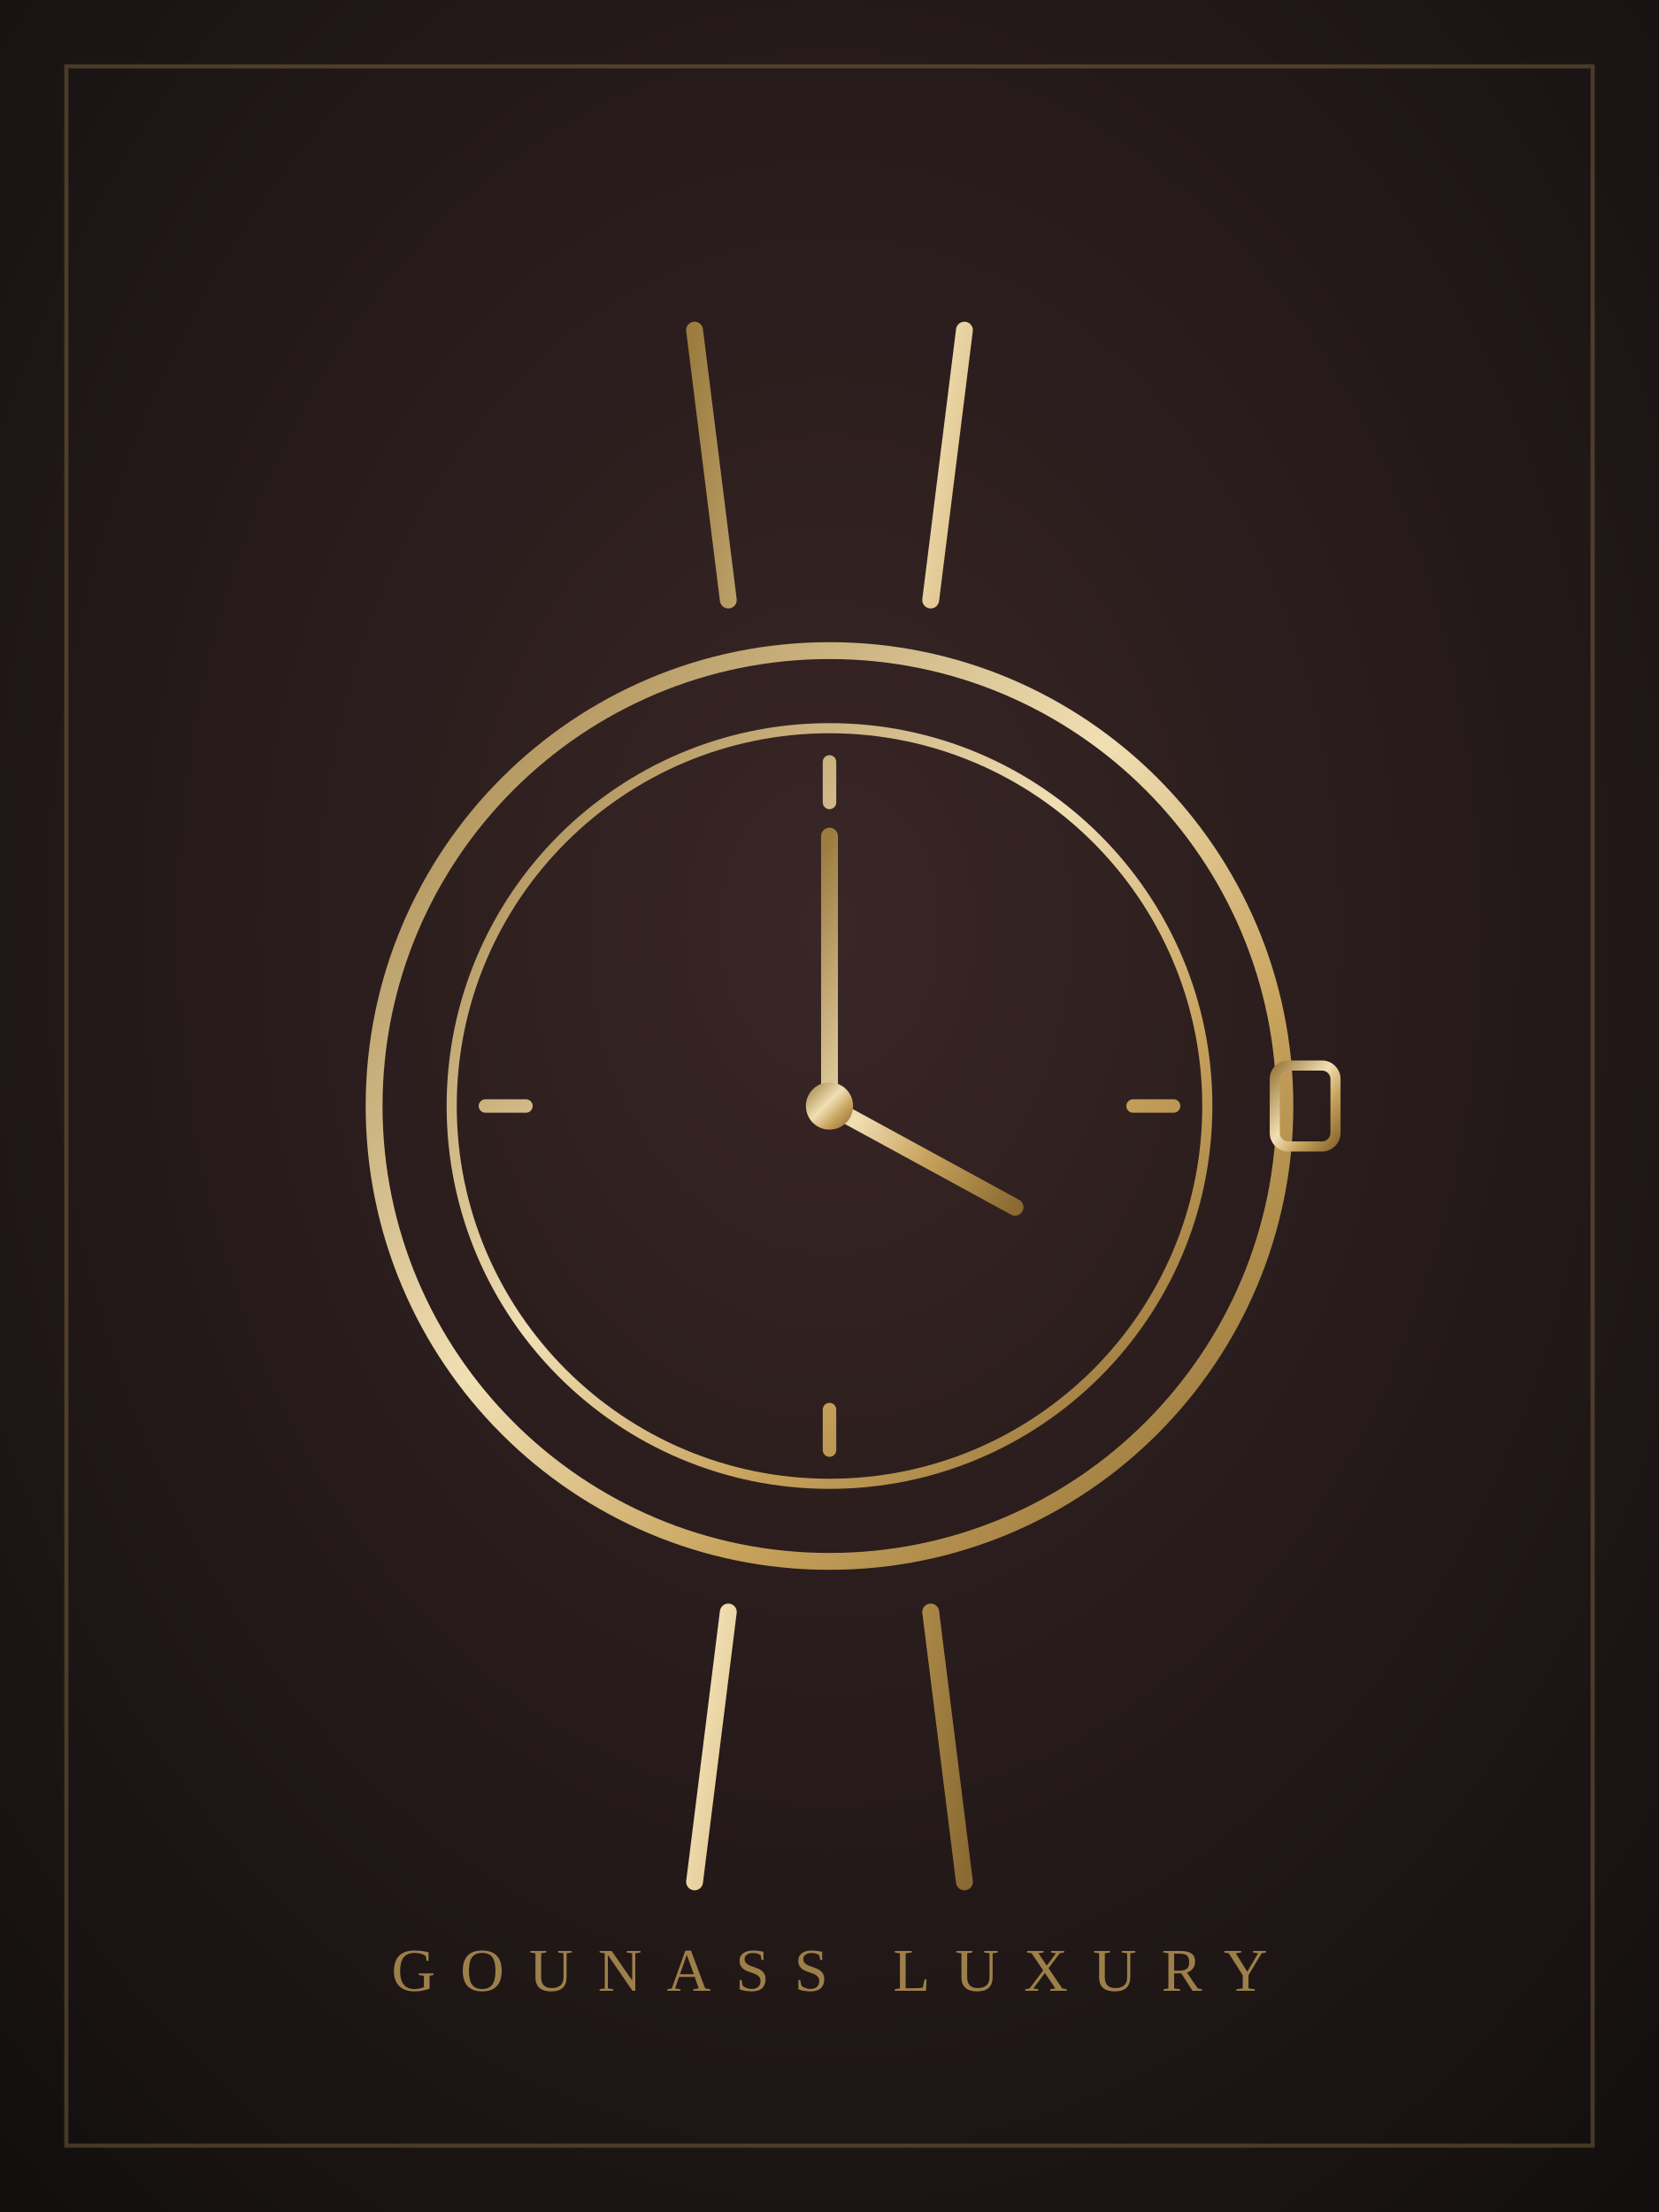
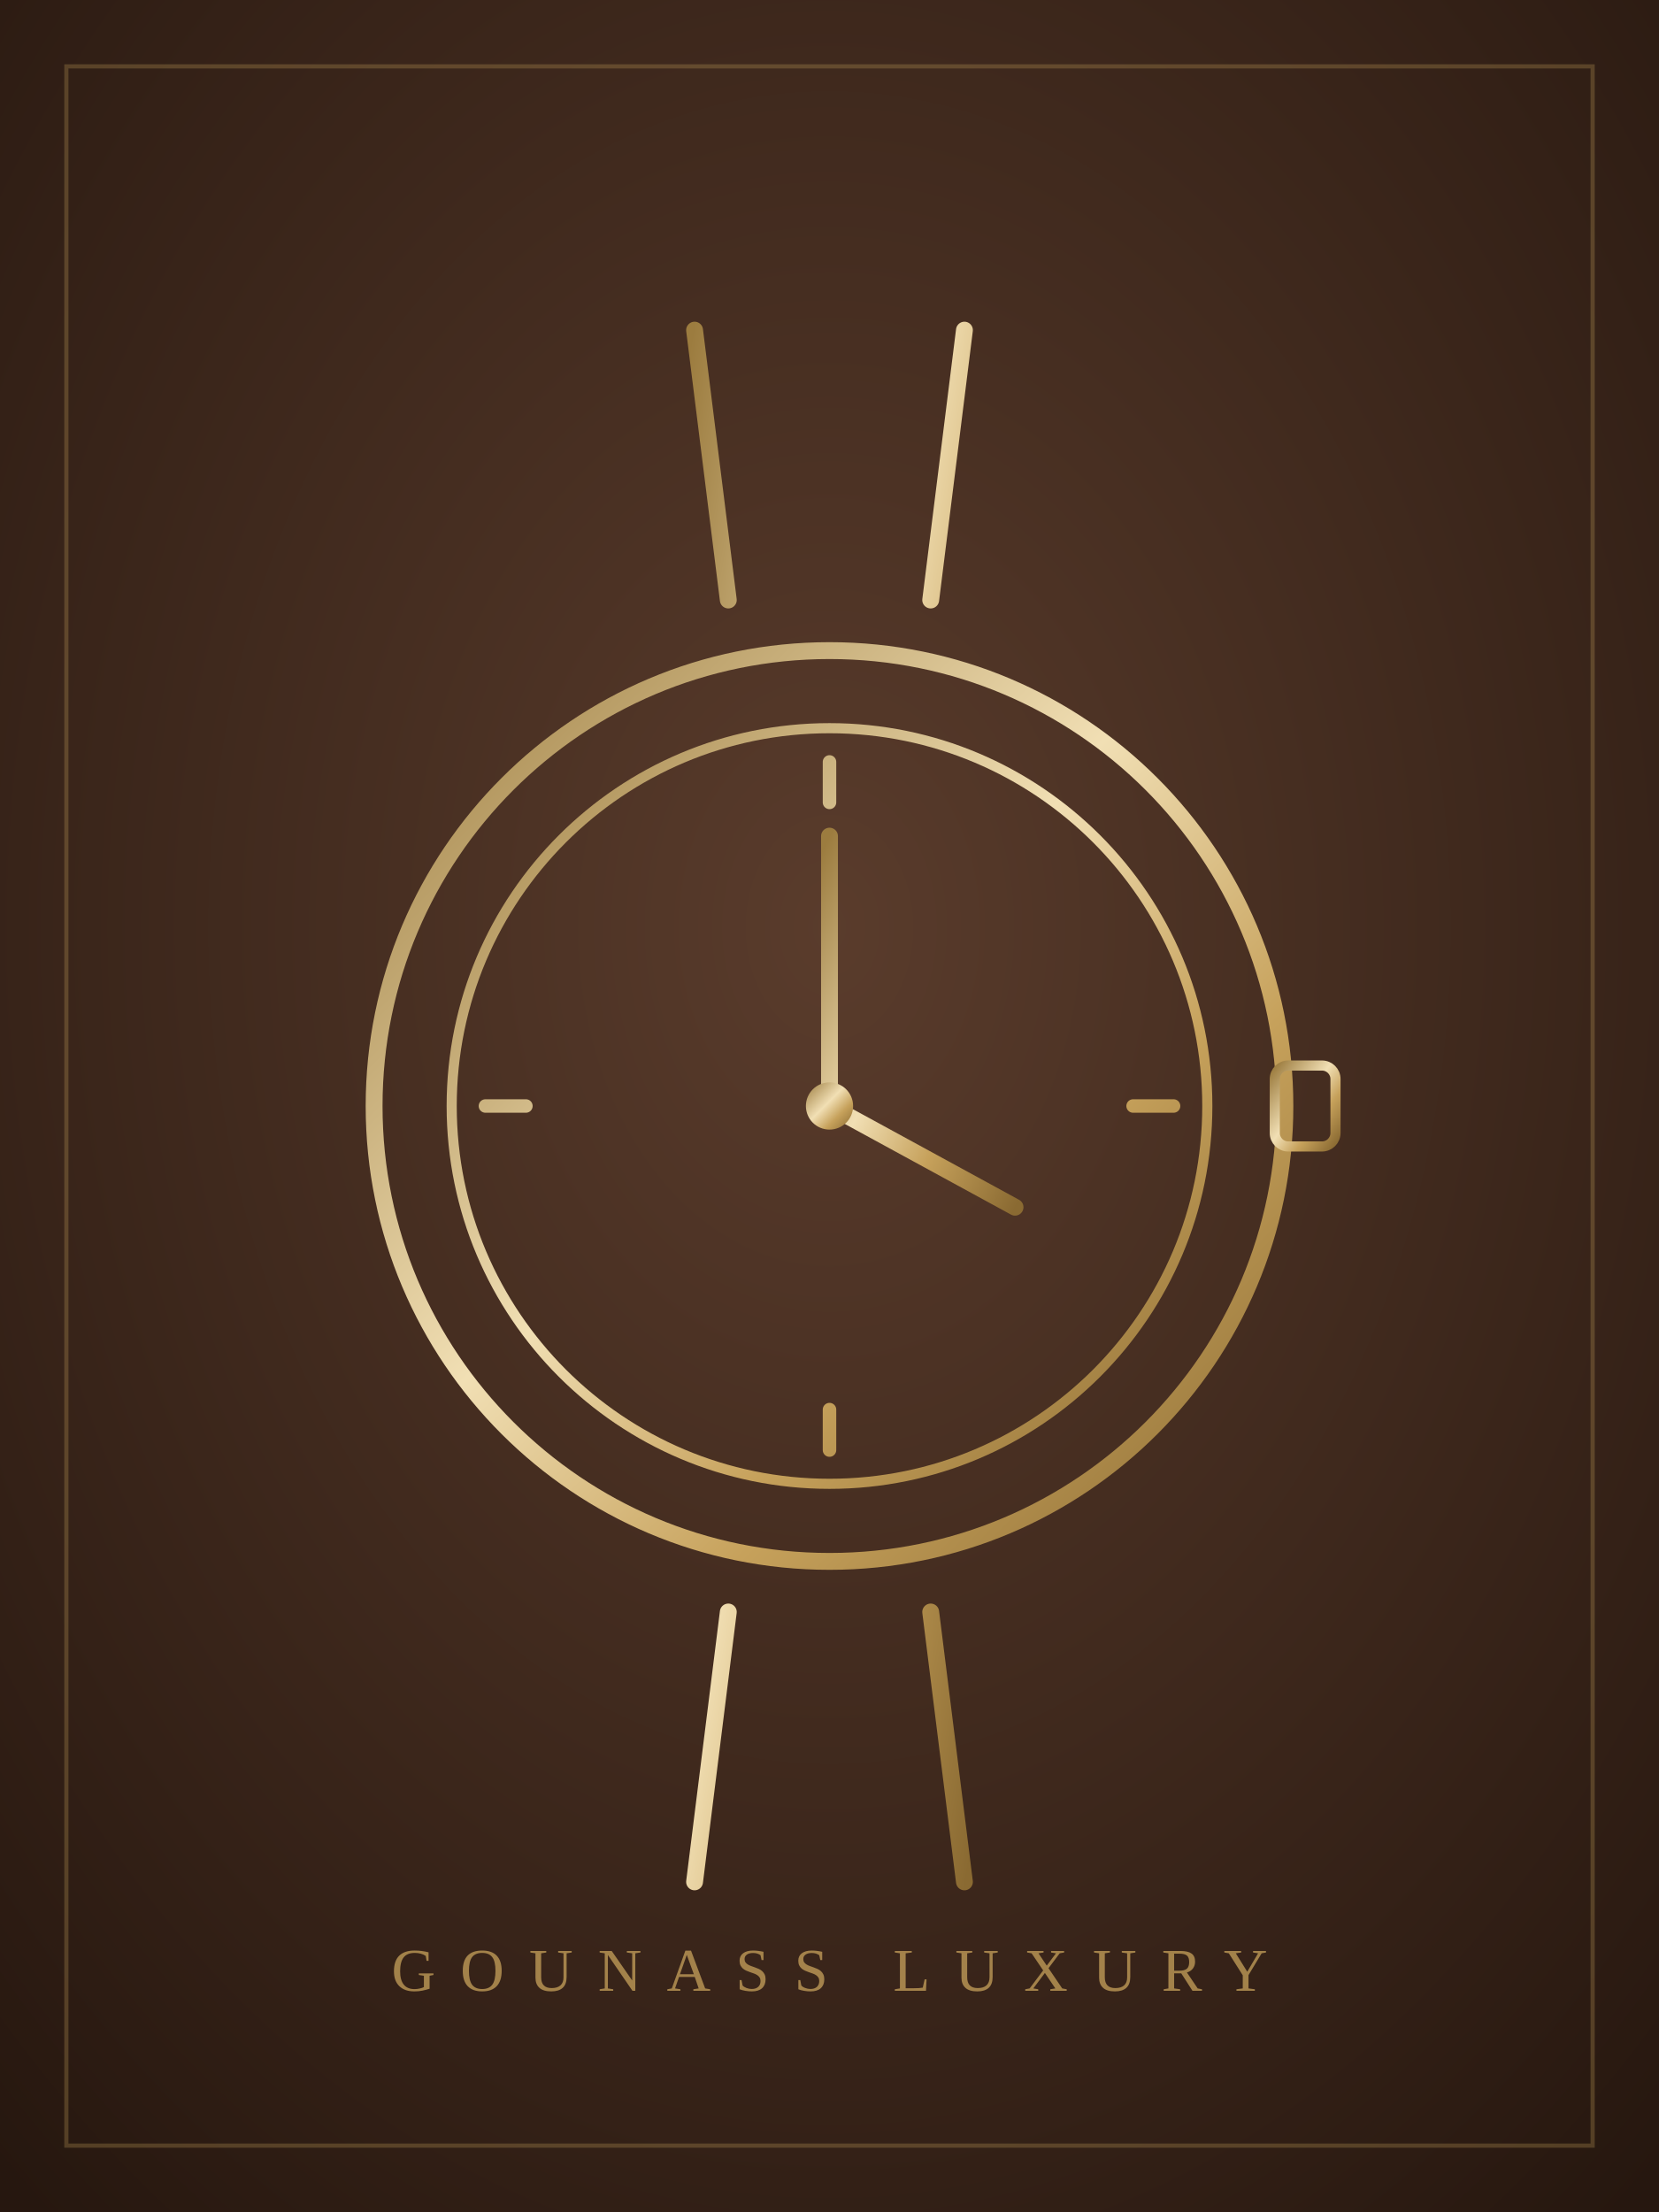
<svg xmlns="http://www.w3.org/2000/svg" viewBox="0 0 600 800" width="600" height="800">
  <defs>
    <radialGradient id="bg" cx="50%" cy="42%" r="75%">
-       <stop offset="0" stop-color="#3a2626" />
-       <stop offset="1" stop-color="#130f0f" />
+       <stop offset="0" stop-color="#5a3c2c" />
+       <stop offset="1" stop-color="#26170f" />
    </radialGradient>
    <linearGradient id="g" x1="0" y1="0" x2="1" y2="1">
      <stop offset="0" stop-color="#9C7C3F" />
      <stop offset=".45" stop-color="#F1DFB4" />
      <stop offset=".7" stop-color="#C6A15B" />
      <stop offset="1" stop-color="#8A6A32" />
    </linearGradient>
  </defs>
  <rect width="600" height="800" fill="url(#bg)" />
  <rect x="24" y="24" width="552" height="752" fill="none" stroke="#C6A15B" stroke-opacity=".28" stroke-width="1.5" />
  <g transform="translate(300 400) scale(1.22) translate(-300 -400)">
    <path fill="none" stroke="url(#g)" stroke-width="5" stroke-linecap="round" stroke-linejoin="round" d="M260 170 L270 250 M340 170 L330 250 M260 630 L270 550 M340 630 L330 550" />
    <circle cx="300" cy="400" r="135" fill="none" stroke="url(#g)" stroke-width="5" stroke-linecap="round" stroke-linejoin="round" />
    <circle cx="300" cy="400" r="112" fill="none" stroke="url(#g)" stroke-width="3" stroke-linecap="round" stroke-linejoin="round" />
    <path fill="none" stroke="url(#g)" stroke-width="5" stroke-linecap="round" stroke-linejoin="round" d="M300 400 L300 320 M300 400 L355 430" />
    <circle cx="300" cy="400" r="7" fill="url(#g)" />
    <path fill="none" stroke="url(#g)" stroke-width="4" stroke-linecap="round" stroke-linejoin="round" d="M300 298 L300 310 M402 400 L390 400 M300 502 L300 490 M198 400 L210 400" />
    <rect x="432" y="388" width="18" height="24" rx="4" fill="none" stroke="url(#g)" stroke-width="3" stroke-linecap="round" stroke-linejoin="round" />
  </g>
  <text x="300" y="720" text-anchor="middle" font-family="Georgia, 'Times New Roman', serif" font-size="22" letter-spacing="9" fill="#C6A15B" fill-opacity=".75">GOUNASS LUXURY</text>
</svg>
